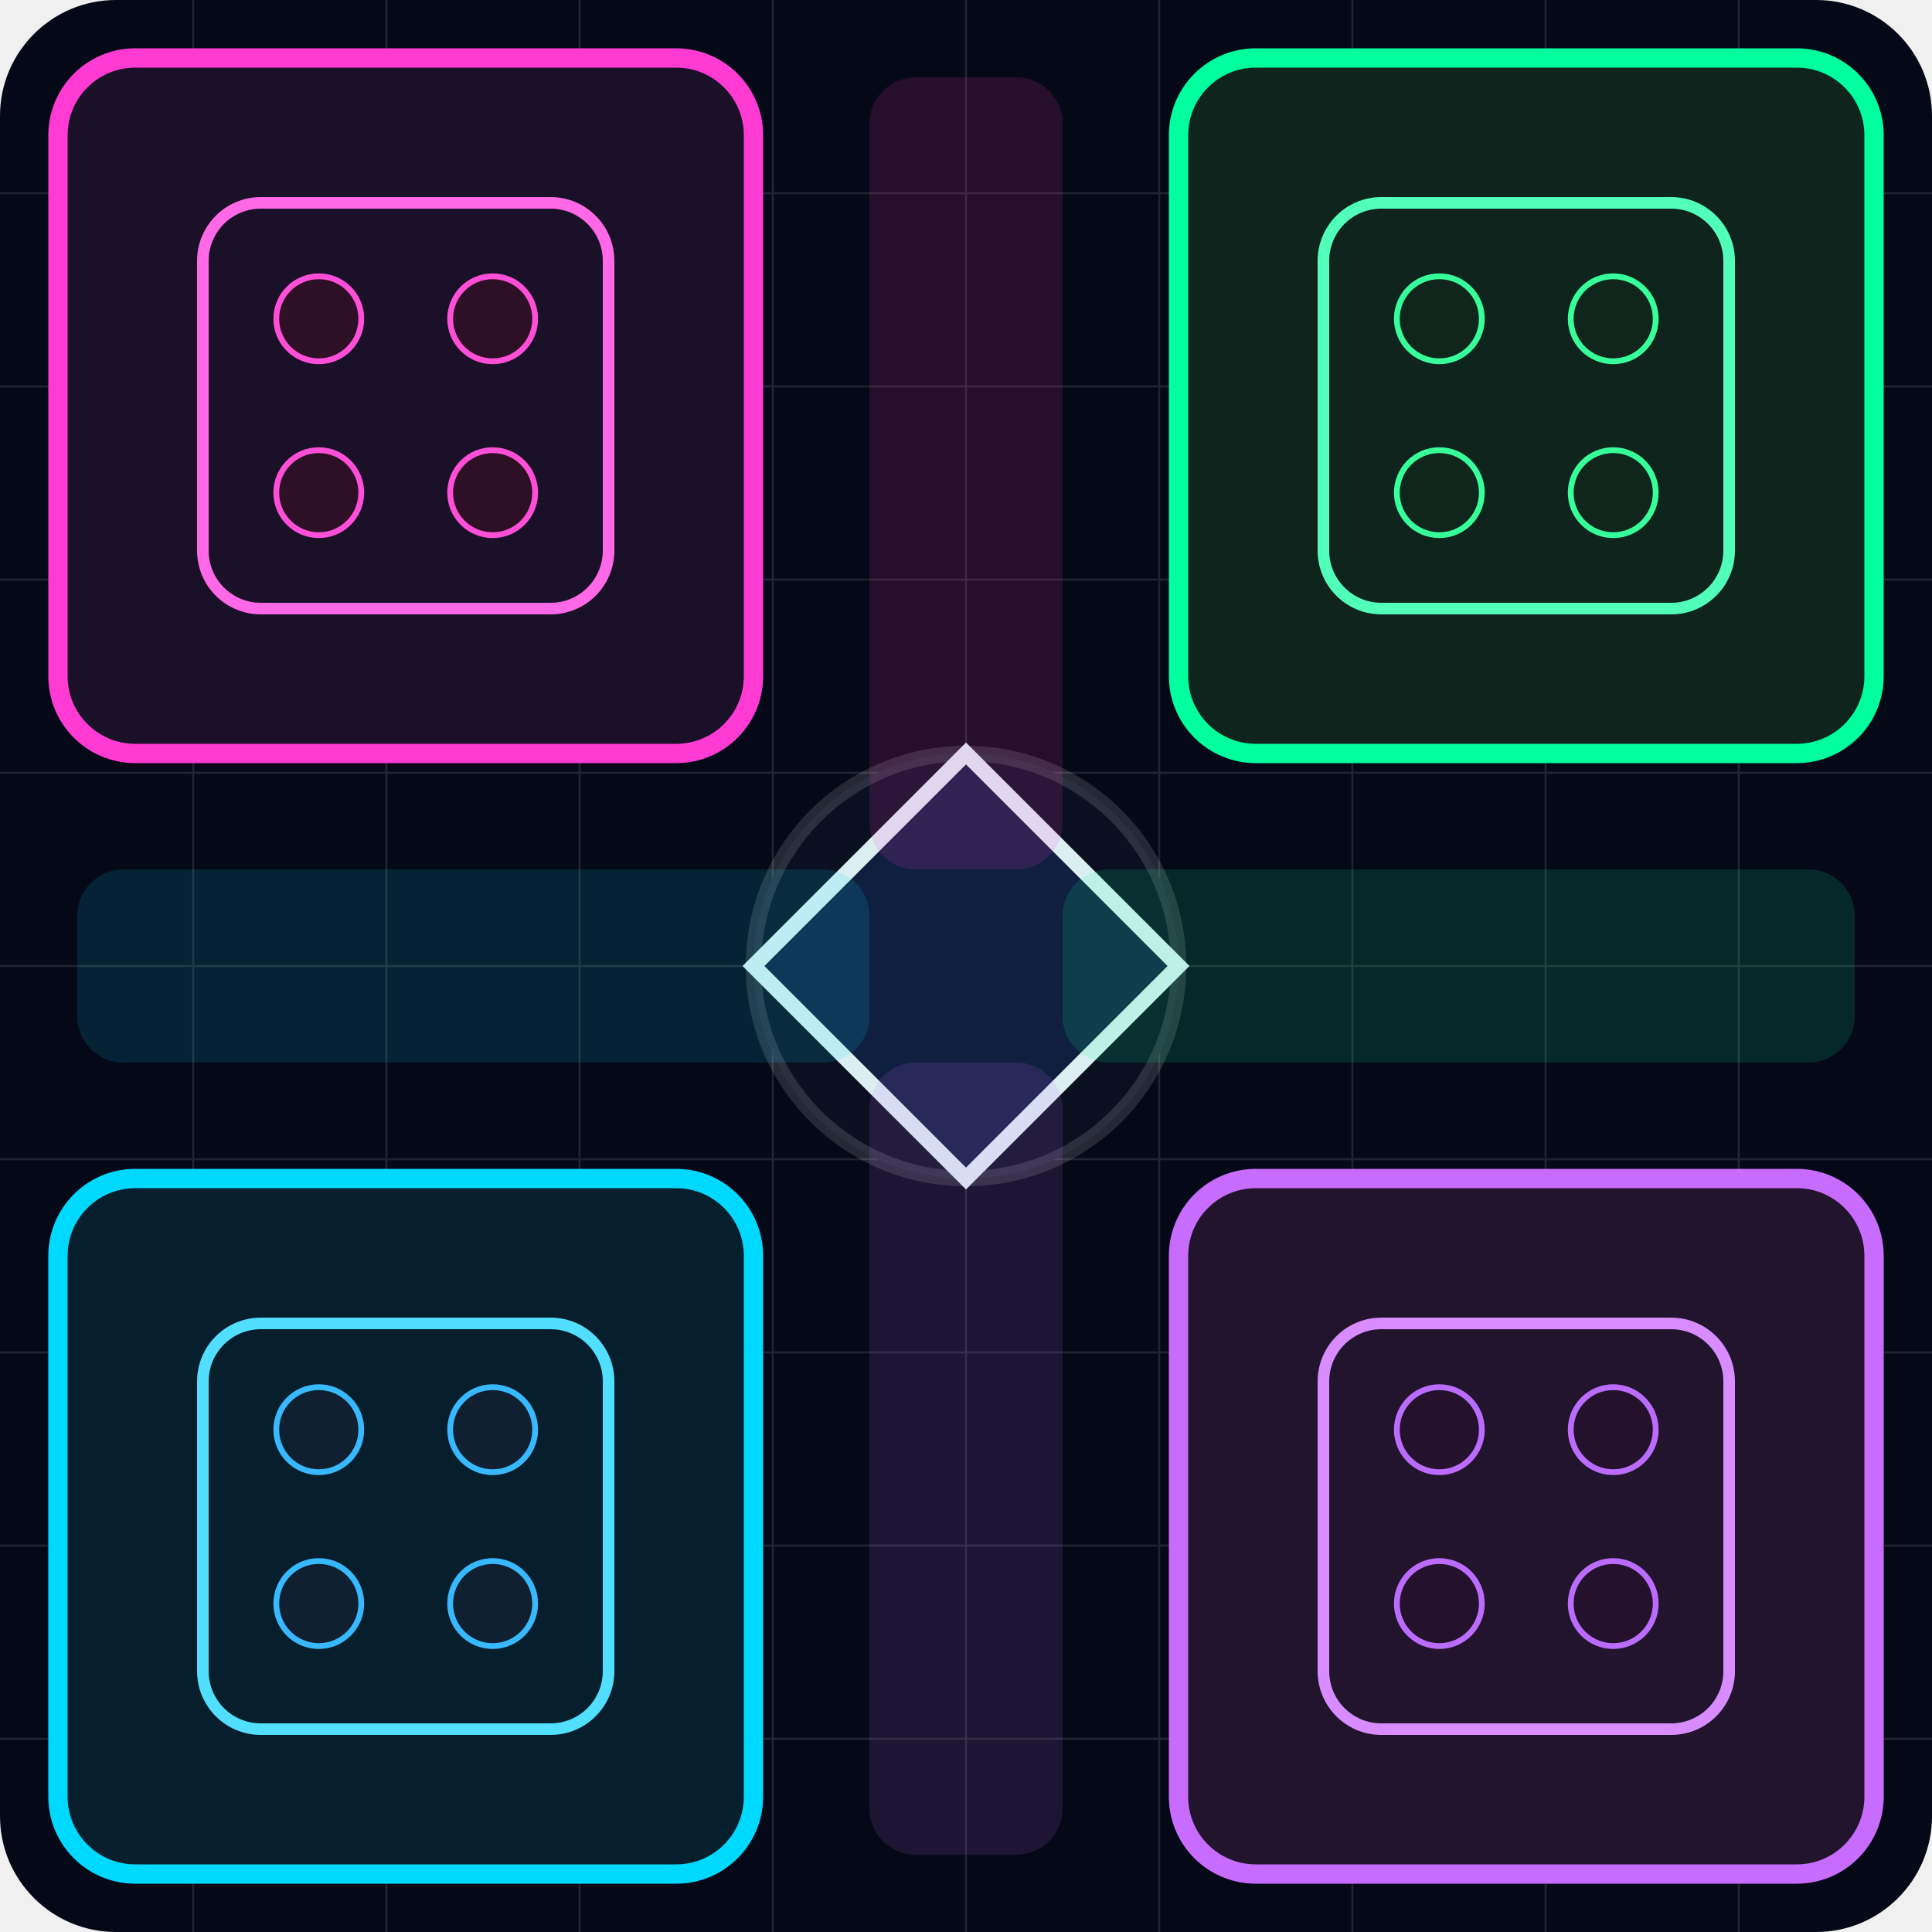
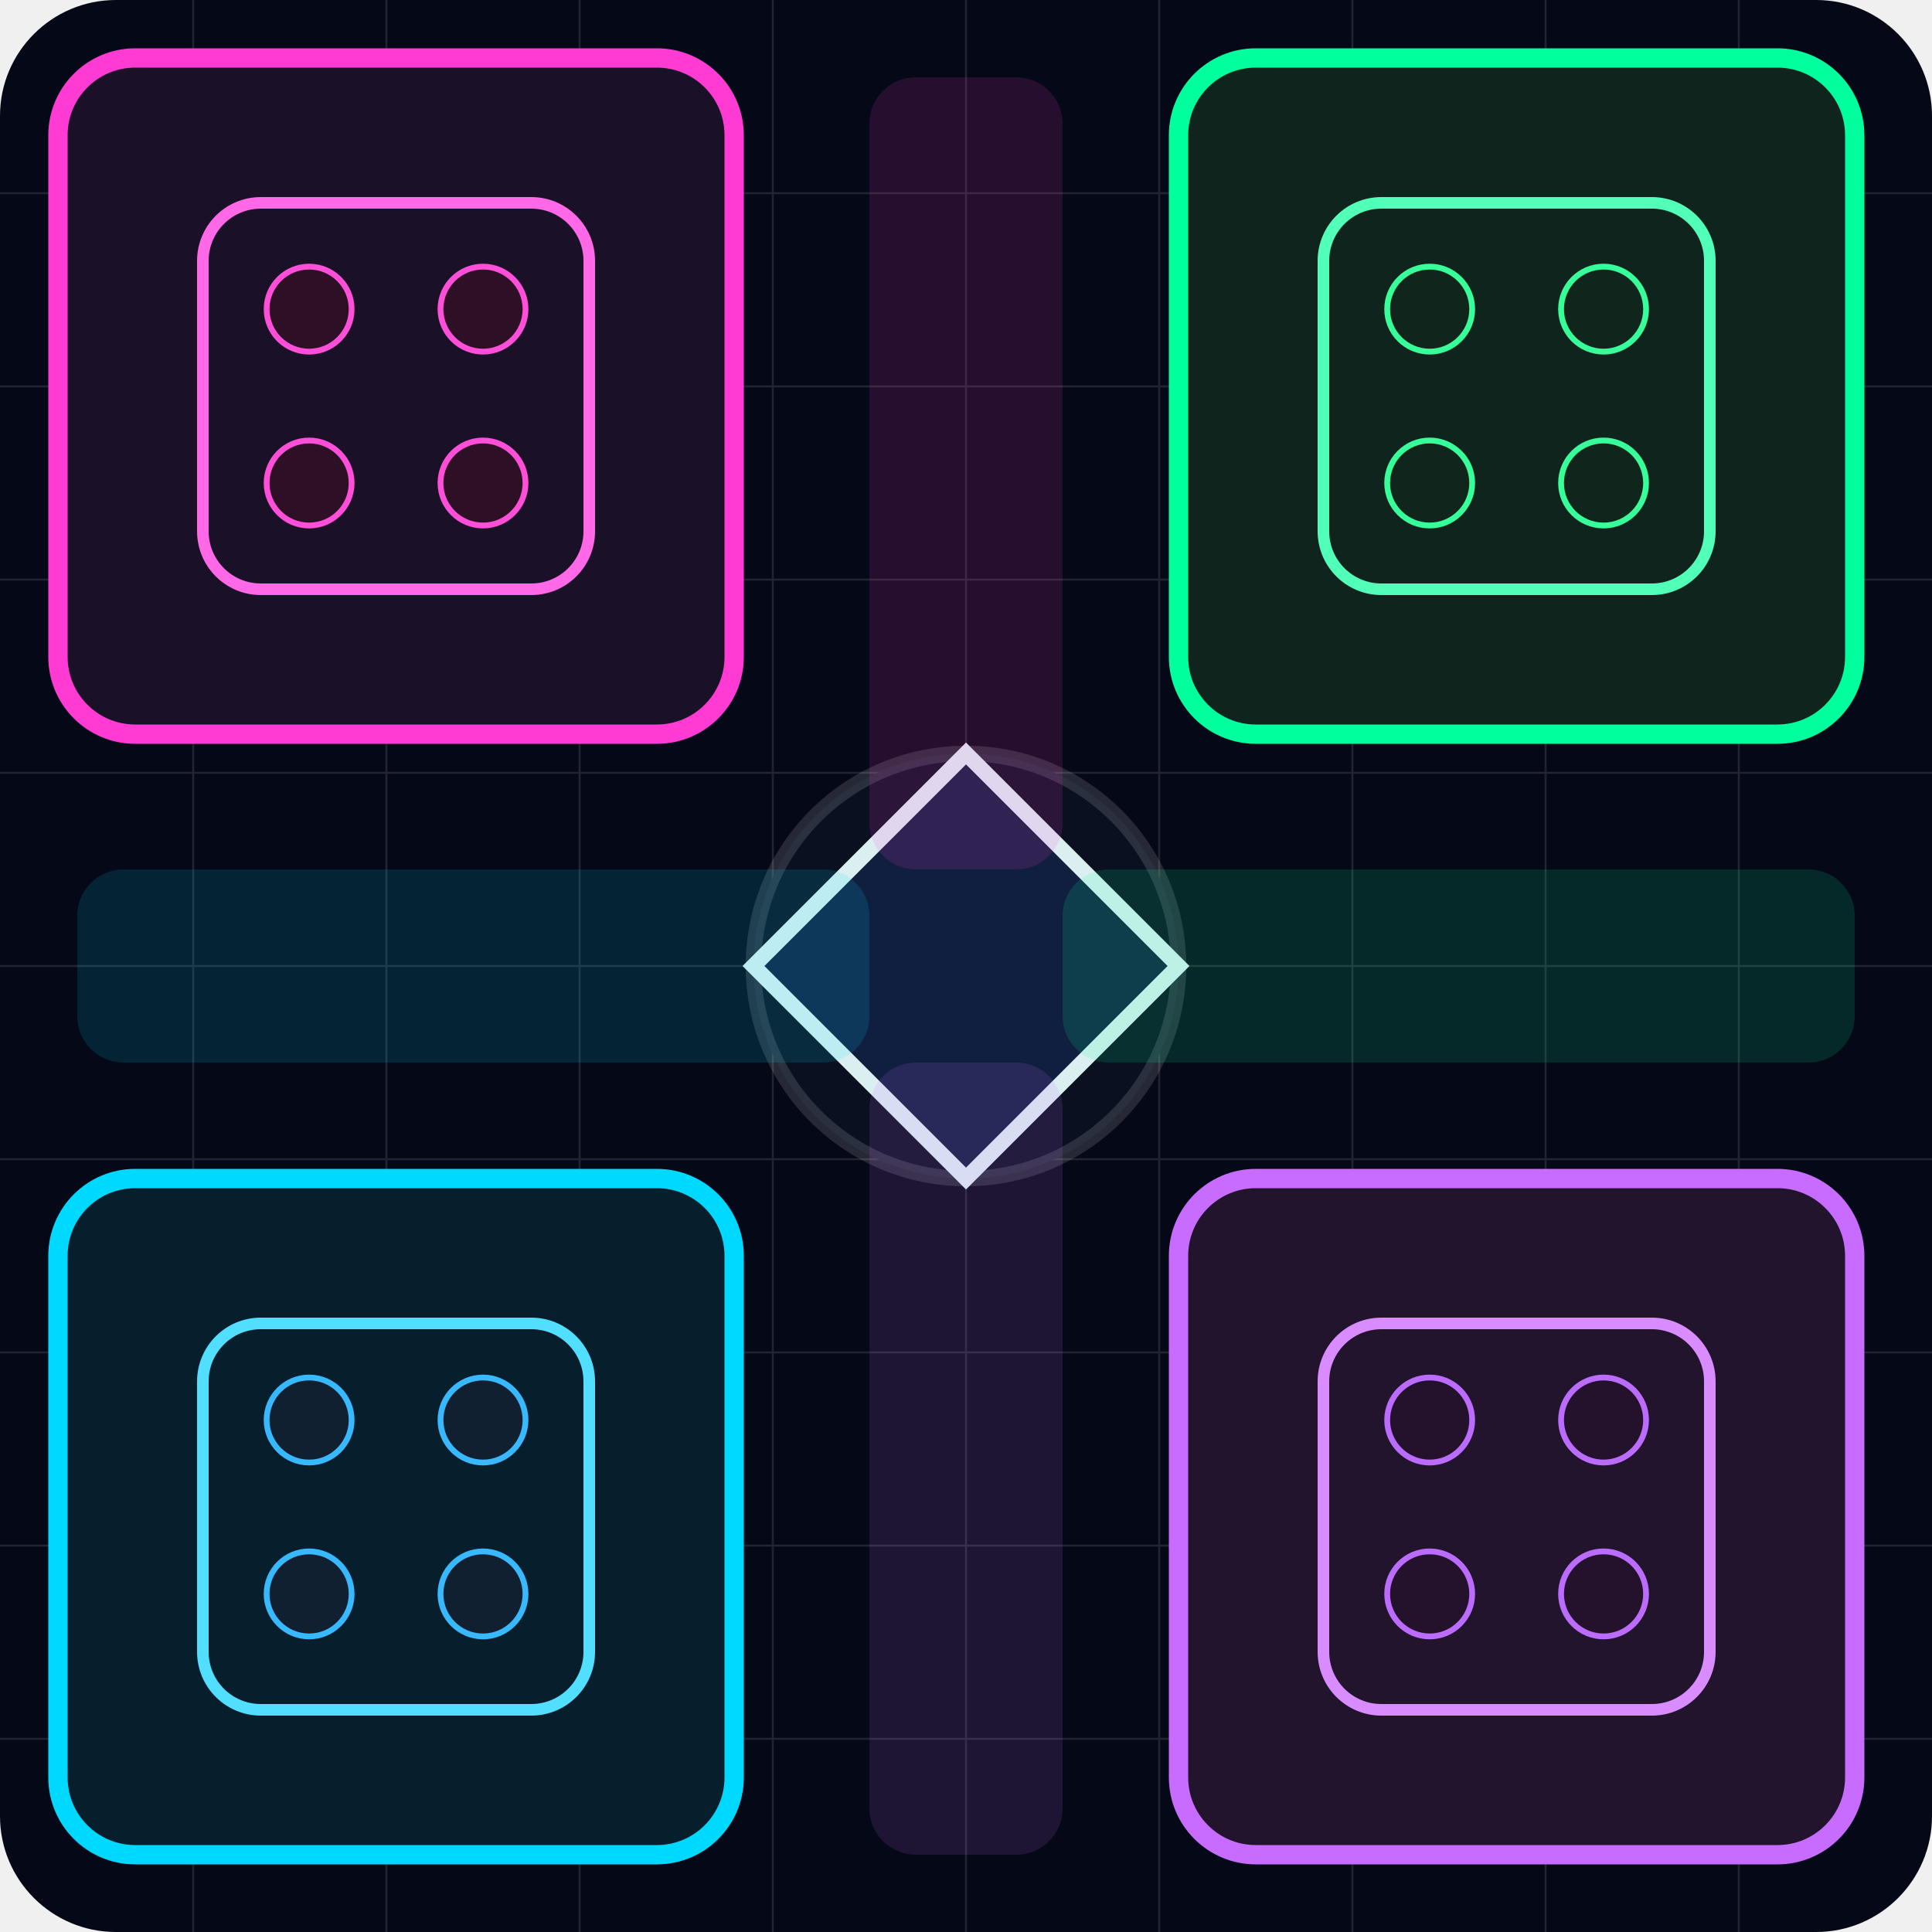
<svg xmlns="http://www.w3.org/2000/svg" width="1000" height="1000" viewBox="0 0 1000 1000" fill="none">
  <rect width="1000" height="1000" rx="60" fill="#050816" />
  <g opacity="0.12">
    <path d="M0 100H1000" stroke="#ffffff" />
    <path d="M0 200H1000" stroke="#ffffff" />
    <path d="M0 300H1000" stroke="#ffffff" />
    <path d="M0 400H1000" stroke="#ffffff" />
    <path d="M0 500H1000" stroke="#ffffff" />
    <path d="M0 600H1000" stroke="#ffffff" />
    <path d="M0 700H1000" stroke="#ffffff" />
    <path d="M0 800H1000" stroke="#ffffff" />
    <path d="M0 900H1000" stroke="#ffffff" />
    <path d="M100 0V1000" stroke="#ffffff" />
    <path d="M200 0V1000" stroke="#ffffff" />
    <path d="M300 0V1000" stroke="#ffffff" />
    <path d="M400 0V1000" stroke="#ffffff" />
    <path d="M500 0V1000" stroke="#ffffff" />
    <path d="M600 0V1000" stroke="#ffffff" />
    <path d="M700 0V1000" stroke="#ffffff" />
    <path d="M800 0V1000" stroke="#ffffff" />
    <path d="M900 0V1000" stroke="#ffffff" />
  </g>
-   <rect x="30" y="30" width="360" height="360" rx="40" fill="#1a1028" stroke="#ff3bd4" stroke-width="10" />
-   <rect x="610" y="30" width="360" height="360" rx="40" fill="#0f241d" stroke="#00ff9d" stroke-width="10" />
-   <rect x="30" y="610" width="360" height="360" rx="40" fill="#071f2d" stroke="#00d9ff" stroke-width="10" />
-   <rect x="610" y="610" width="360" height="360" rx="40" fill="#22142c" stroke="#c86cff" stroke-width="10" />
-   <rect x="105" y="105" width="210" height="210" rx="30" stroke="#ff69e7" stroke-width="6" />
-   <rect x="685" y="105" width="210" height="210" rx="30" stroke="#52ffb8" stroke-width="6" />
-   <rect x="105" y="685" width="210" height="210" rx="30" stroke="#52dfff" stroke-width="6" />
-   <rect x="685" y="685" width="210" height="210" rx="30" stroke="#d88cff" stroke-width="6" />
+   <rect x="30" y="30" width="350" height="350" rx="40" fill="#1a1028" stroke="#ff3bd4" stroke-width="10" />
+   <rect x="610" y="30" width="350" height="350" rx="40" fill="#0f241d" stroke="#00ff9d" stroke-width="10" />
+   <rect x="30" y="610" width="350" height="350" rx="40" fill="#071f2d" stroke="#00d9ff" stroke-width="10" />
+   <rect x="610" y="610" width="350" height="350" rx="40" fill="#22142c" stroke="#c86cff" stroke-width="10" />
+   <rect x="105" y="105" width="200" height="200" rx="30" stroke="#ff69e7" stroke-width="6" />
+   <rect x="685" y="105" width="200" height="200" rx="30" stroke="#52ffb8" stroke-width="6" />
+   <rect x="105" y="685" width="200" height="200" rx="30" stroke="#52dfff" stroke-width="6" />
+   <rect x="685" y="685" width="200" height="200" rx="30" stroke="#d88cff" stroke-width="6" />
  <circle cx="500" cy="500" r="110" fill="#0a1020" stroke="#ffffff22" stroke-width="8" />
  <polygon points="500,390 610,500 500,610 390,500" fill="#101f40" stroke="#dbeff1ff" stroke-width="8" />
-   <circle cx="165" cy="165" r="22" fill="#2d1026" stroke="#ff4fd8" stroke-width="3" />
-   <circle cx="255" cy="165" r="22" fill="#2d1026" stroke="#ff4fd8" stroke-width="3" />
-   <circle cx="165" cy="255" r="22" fill="#2d1026" stroke="#ff4fd8" stroke-width="3" />
-   <circle cx="255" cy="255" r="22" fill="#2d1026" stroke="#ff4fd8" stroke-width="3" />
-   <circle cx="745" cy="165" r="22" fill="#10261c" stroke="#37ff99" stroke-width="3" />
-   <circle cx="835" cy="165" r="22" fill="#10261c" stroke="#37ff99" stroke-width="3" />
-   <circle cx="745" cy="255" r="22" fill="#10261c" stroke="#37ff99" stroke-width="3" />
-   <circle cx="835" cy="255" r="22" fill="#10261c" stroke="#37ff99" stroke-width="3" />
-   <circle cx="165" cy="740" r="22" fill="#102030" stroke="#37b8ff" stroke-width="3" />
-   <circle cx="255" cy="740" r="22" fill="#102030" stroke="#37b8ff" stroke-width="3" />
-   <circle cx="165" cy="830" r="22" fill="#102030" stroke="#37b8ff" stroke-width="3" />
-   <circle cx="255" cy="830" r="22" fill="#102030" stroke="#37b8ff" stroke-width="3" />
-   <circle cx="745" cy="740" r="22" fill="#24122d" stroke="#bb6cff" stroke-width="3" />
-   <circle cx="835" cy="740" r="22" fill="#24122d" stroke="#bb6cff" stroke-width="3" />
-   <circle cx="745" cy="830" r="22" fill="#24122d" stroke="#bb6cff" stroke-width="3" />
-   <circle cx="835" cy="830" r="22" fill="#24122d" stroke="#bb6cff" stroke-width="3" />
+   <circle cx="160" cy="160" r="22" fill="#2d1026" stroke="#ff4fd8" stroke-width="3" />
+   <circle cx="250" cy="160" r="22" fill="#2d1026" stroke="#ff4fd8" stroke-width="3" />
+   <circle cx="160" cy="250" r="22" fill="#2d1026" stroke="#ff4fd8" stroke-width="3" />
+   <circle cx="250" cy="250" r="22" fill="#2d1026" stroke="#ff4fd8" stroke-width="3" />
+   <circle cx="740" cy="160" r="22" fill="#10261c" stroke="#37ff99" stroke-width="3" />
+   <circle cx="830" cy="160" r="22" fill="#10261c" stroke="#37ff99" stroke-width="3" />
+   <circle cx="740" cy="250" r="22" fill="#10261c" stroke="#37ff99" stroke-width="3" />
+   <circle cx="830" cy="250" r="22" fill="#10261c" stroke="#37ff99" stroke-width="3" />
+   <circle cx="160" cy="735" r="22" fill="#102030" stroke="#37b8ff" stroke-width="3" />
+   <circle cx="250" cy="735" r="22" fill="#102030" stroke="#37b8ff" stroke-width="3" />
+   <circle cx="160" cy="825" r="22" fill="#102030" stroke="#37b8ff" stroke-width="3" />
+   <circle cx="250" cy="825" r="22" fill="#102030" stroke="#37b8ff" stroke-width="3" />
+   <circle cx="740" cy="735" r="22" fill="#24122d" stroke="#bb6cff" stroke-width="3" />
+   <circle cx="830" cy="735" r="22" fill="#24122d" stroke="#bb6cff" stroke-width="3" />
+   <circle cx="740" cy="825" r="22" fill="#24122d" stroke="#bb6cff" stroke-width="3" />
+   <circle cx="830" cy="825" r="22" fill="#24122d" stroke="#bb6cff" stroke-width="3" />
  <rect x="450" y="40" width="100" height="410" rx="24" fill="#ff3bd422" />
  <rect x="450" y="550" width="100" height="410" rx="24" fill="#c86cff22" />
  <rect x="40" y="450" width="410" height="100" rx="24" fill="#00d9ff22" />
  <rect x="550" y="450" width="410" height="100" rx="24" fill="#00ff9d22" />
</svg>
